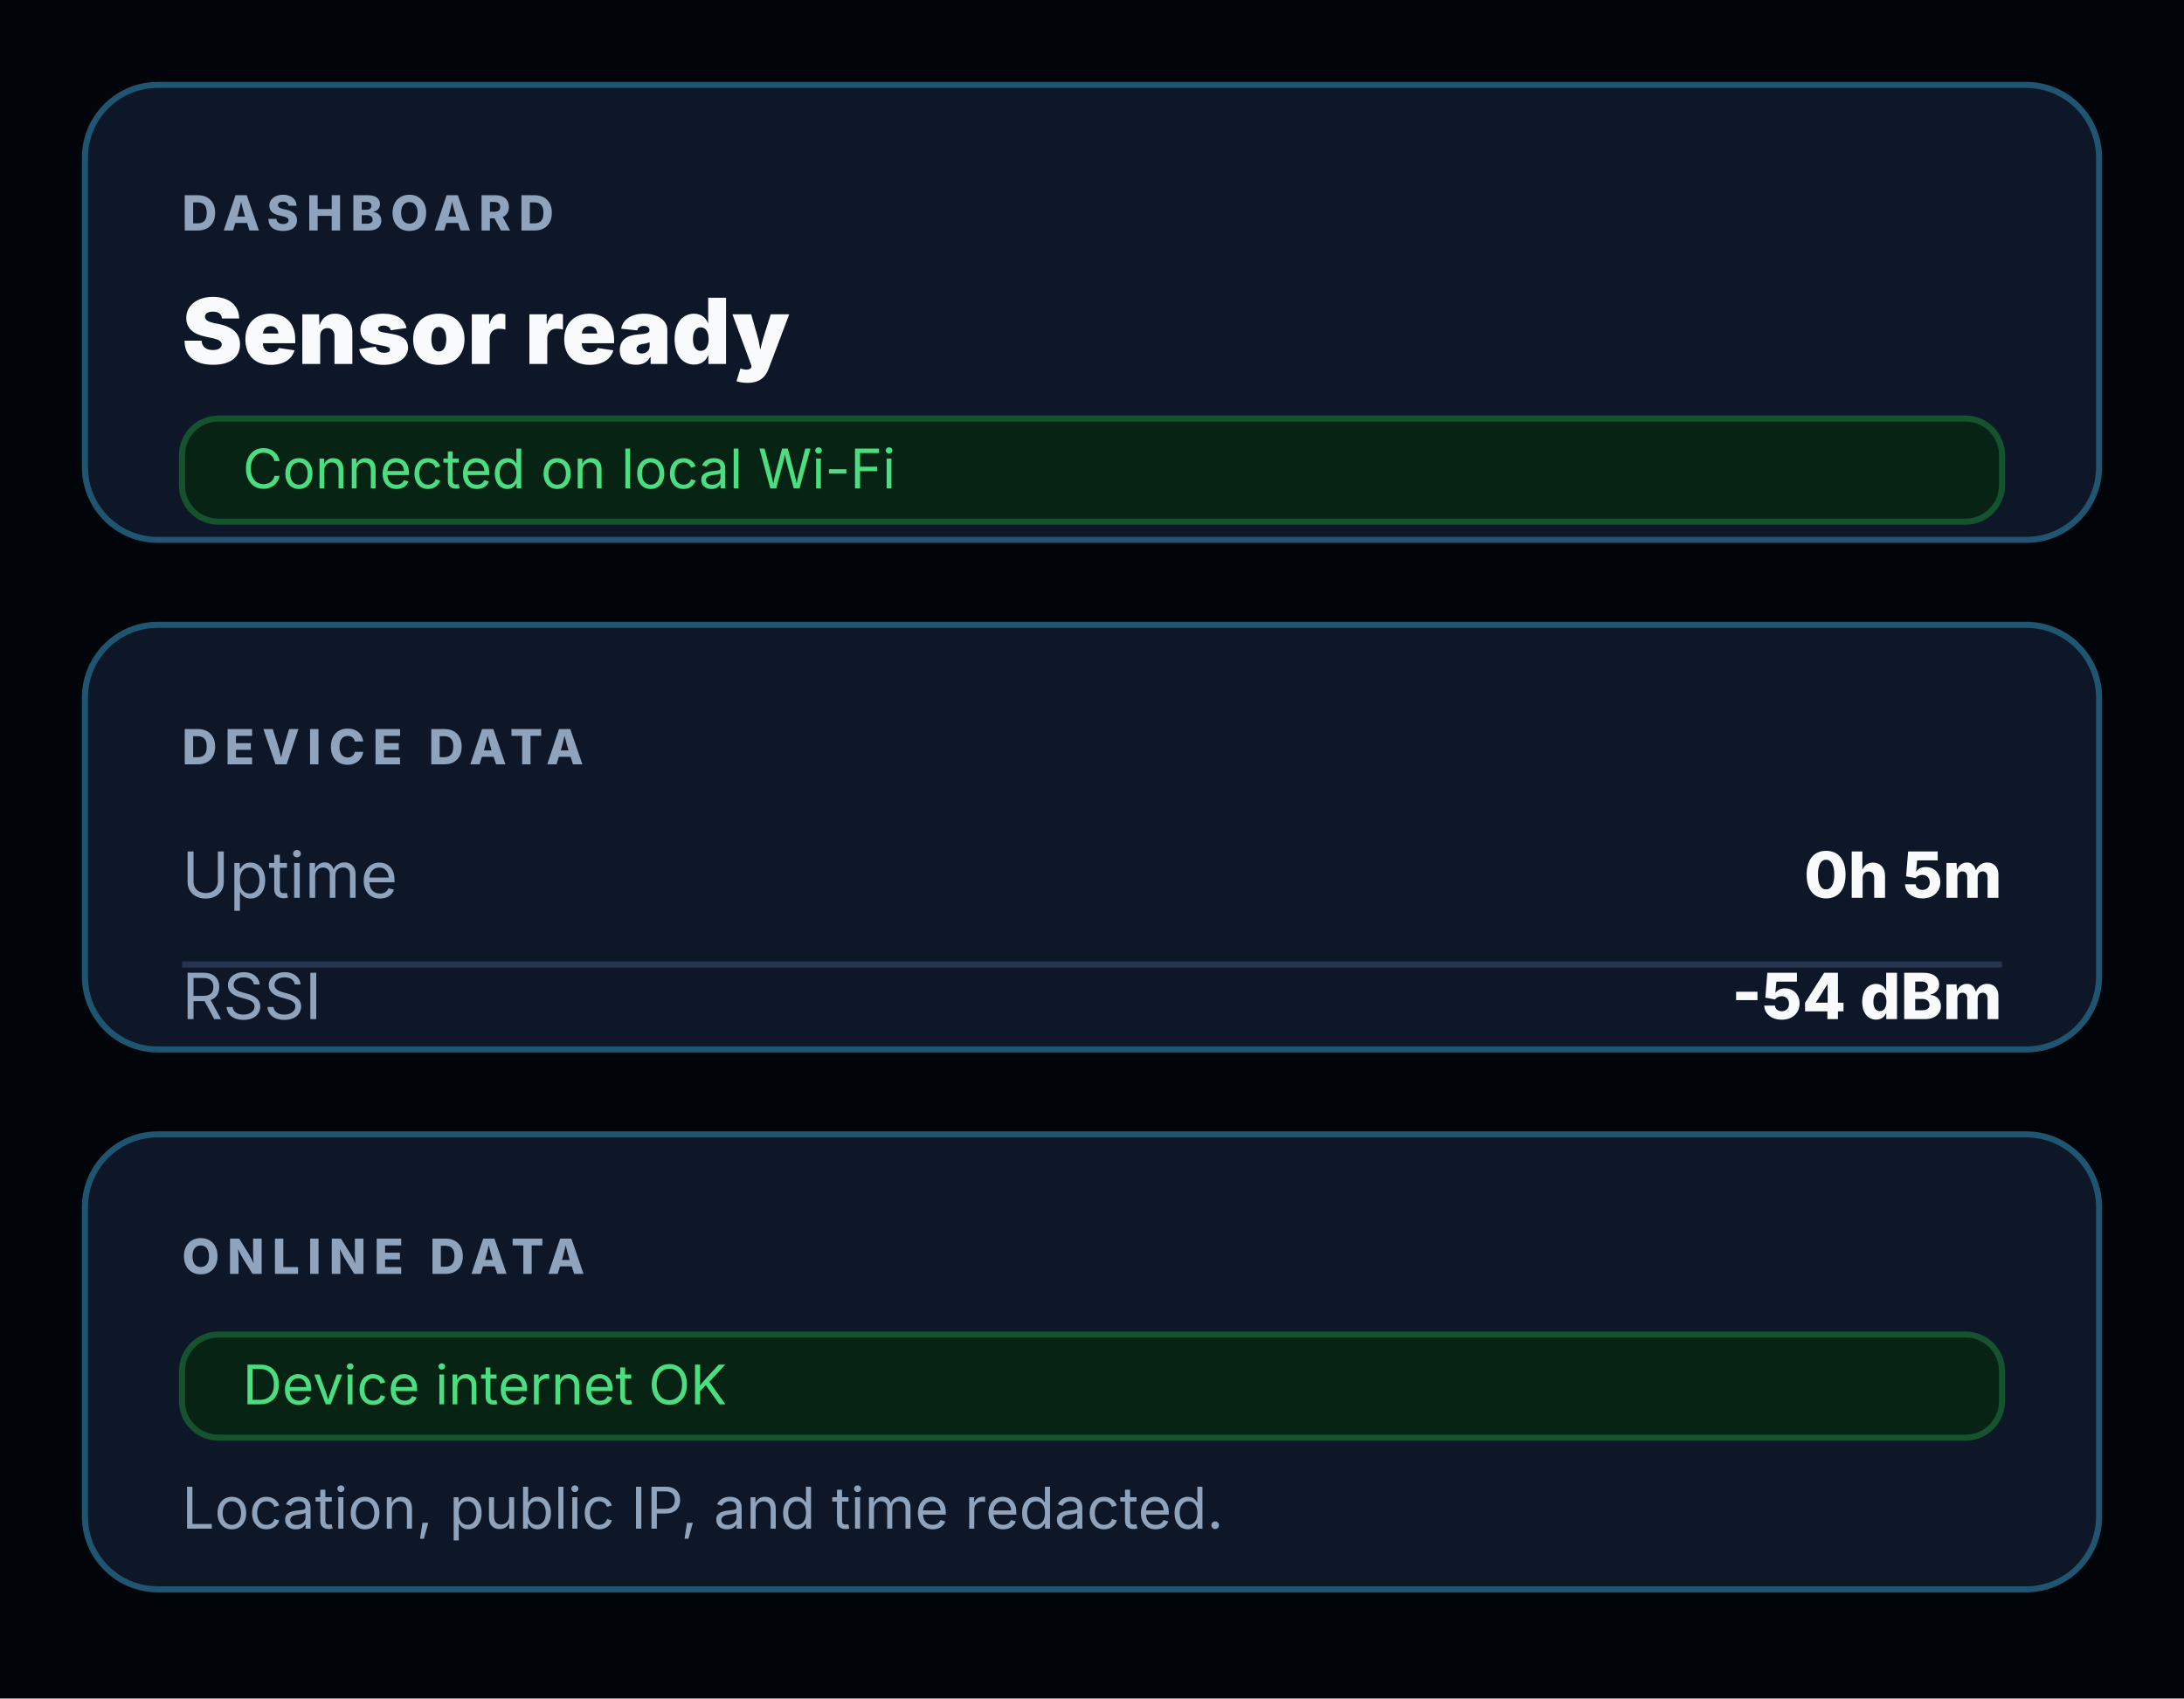
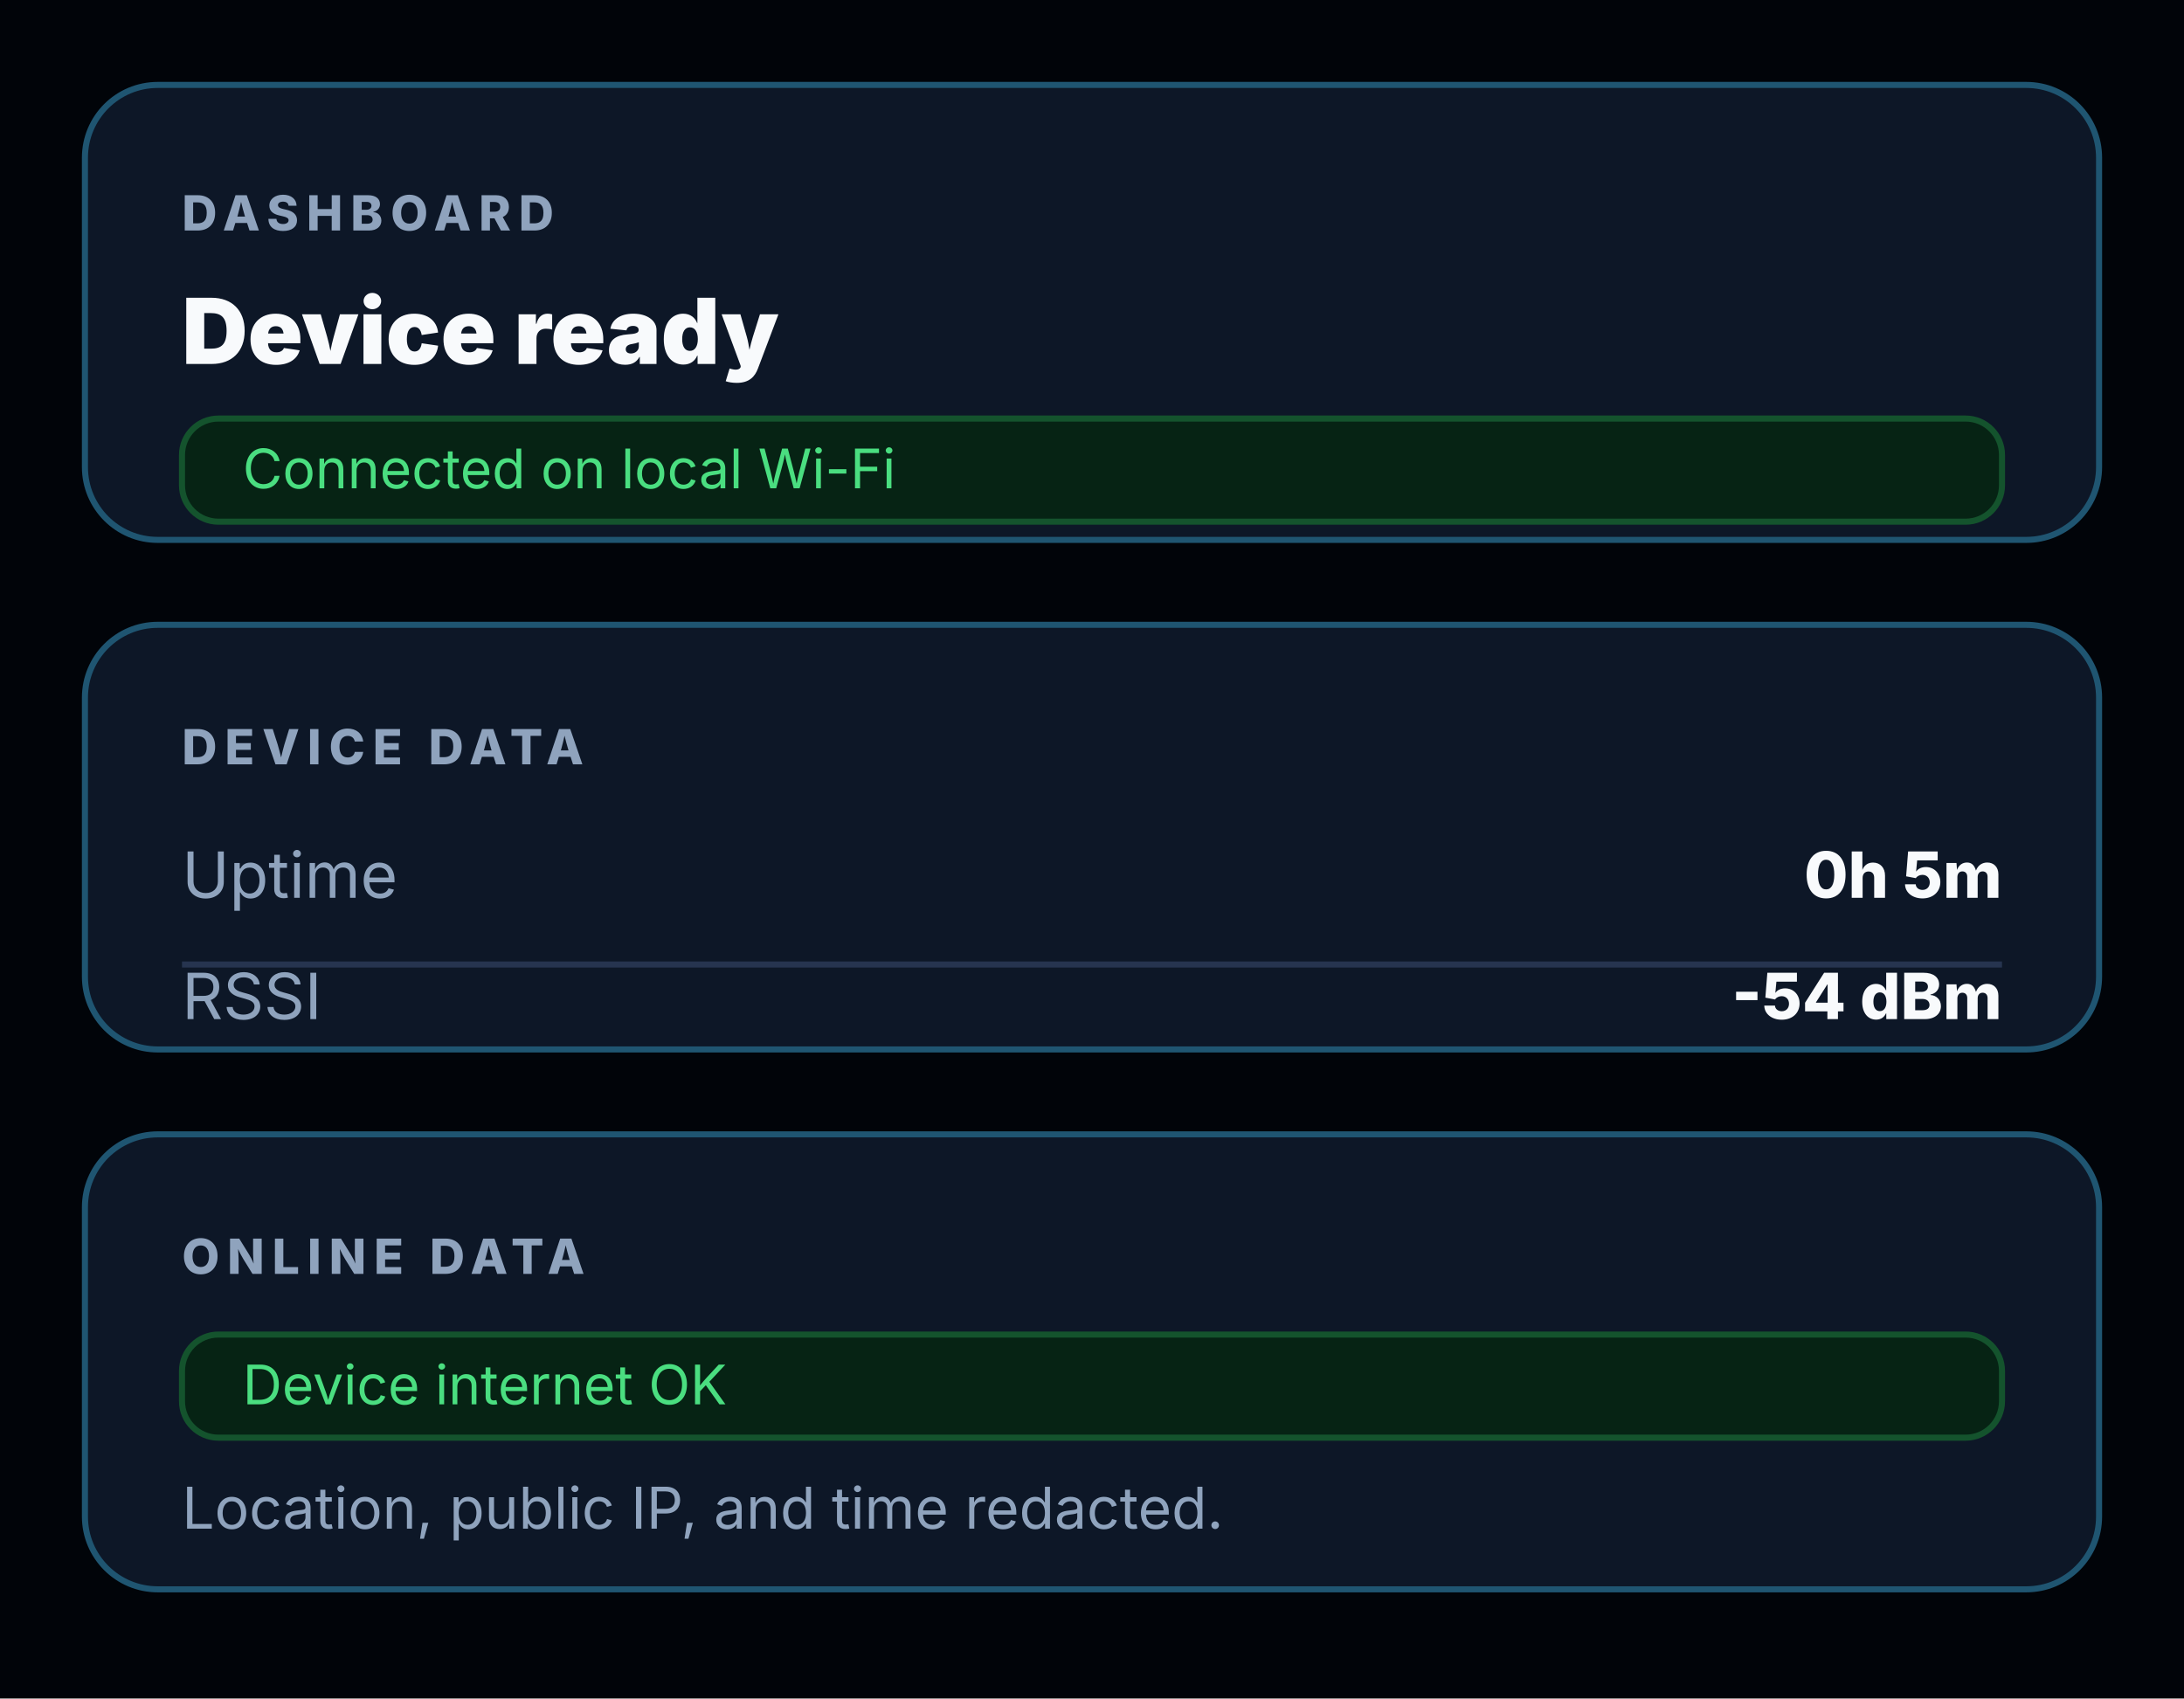
<svg xmlns="http://www.w3.org/2000/svg" width="720" height="560" viewBox="0 0 720 560" role="img" aria-label="Portal dashboard screen">
  <rect width="720" height="560" fill="#010409" />
  <g font-family="Inter,Segoe UI,Arial,sans-serif">
    <rect x="28" y="28" width="664" height="150" rx="24" fill="#0d1727" stroke="#1f5571" stroke-width="2" />
    <text x="60" y="76" fill="#8fa3bd" font-size="16" font-weight="800" letter-spacing=".16em">DASHBOARD</text>
-     <text x="60" y="120" fill="#f8fafc" font-size="30" font-weight="900">Sensor ready</text>
+     <text x="60" y="120" fill="#f8fafc" font-size="30" font-weight="900">Device ready</text>
    <rect x="60" y="138" width="600" height="34" rx="12" fill="#062314" stroke="#14532d" stroke-width="2" />
    <text x="80" y="161" fill="#4ade80" font-size="18">Connected on local Wi-Fi</text>
    <rect x="28" y="206" width="664" height="140" rx="24" fill="#0d1727" stroke="#1f5571" stroke-width="2" />
    <text x="60" y="252" fill="#8fa3bd" font-size="16" font-weight="800" letter-spacing=".16em">DEVICE DATA</text>
    <text x="60" y="296" fill="#8fa3bd" font-size="21">Uptime</text>
    <text x="660" y="296" text-anchor="end" fill="#f8fafc" font-size="21" font-weight="800">0h 5m</text>
    <line x1="60" y1="318" x2="660" y2="318" stroke="#26344f" stroke-width="2" />
    <text x="60" y="336" fill="#8fa3bd" font-size="21">RSSI</text>
    <text x="660" y="336" text-anchor="end" fill="#f8fafc" font-size="21" font-weight="800">-54 dBm</text>
    <rect x="28" y="374" width="664" height="150" rx="24" fill="#0d1727" stroke="#1f5571" stroke-width="2" />
    <text x="60" y="420" fill="#8fa3bd" font-size="16" font-weight="800" letter-spacing=".16em">ONLINE DATA</text>
    <rect x="60" y="440" width="600" height="34" rx="12" fill="#062314" stroke="#14532d" stroke-width="2" />
    <text x="80" y="463" fill="#4ade80" font-size="18">Device internet OK</text>
    <text x="60" y="504" fill="#8fa3bd" font-size="19">Location, public IP, and time redacted.</text>
  </g>
</svg>
